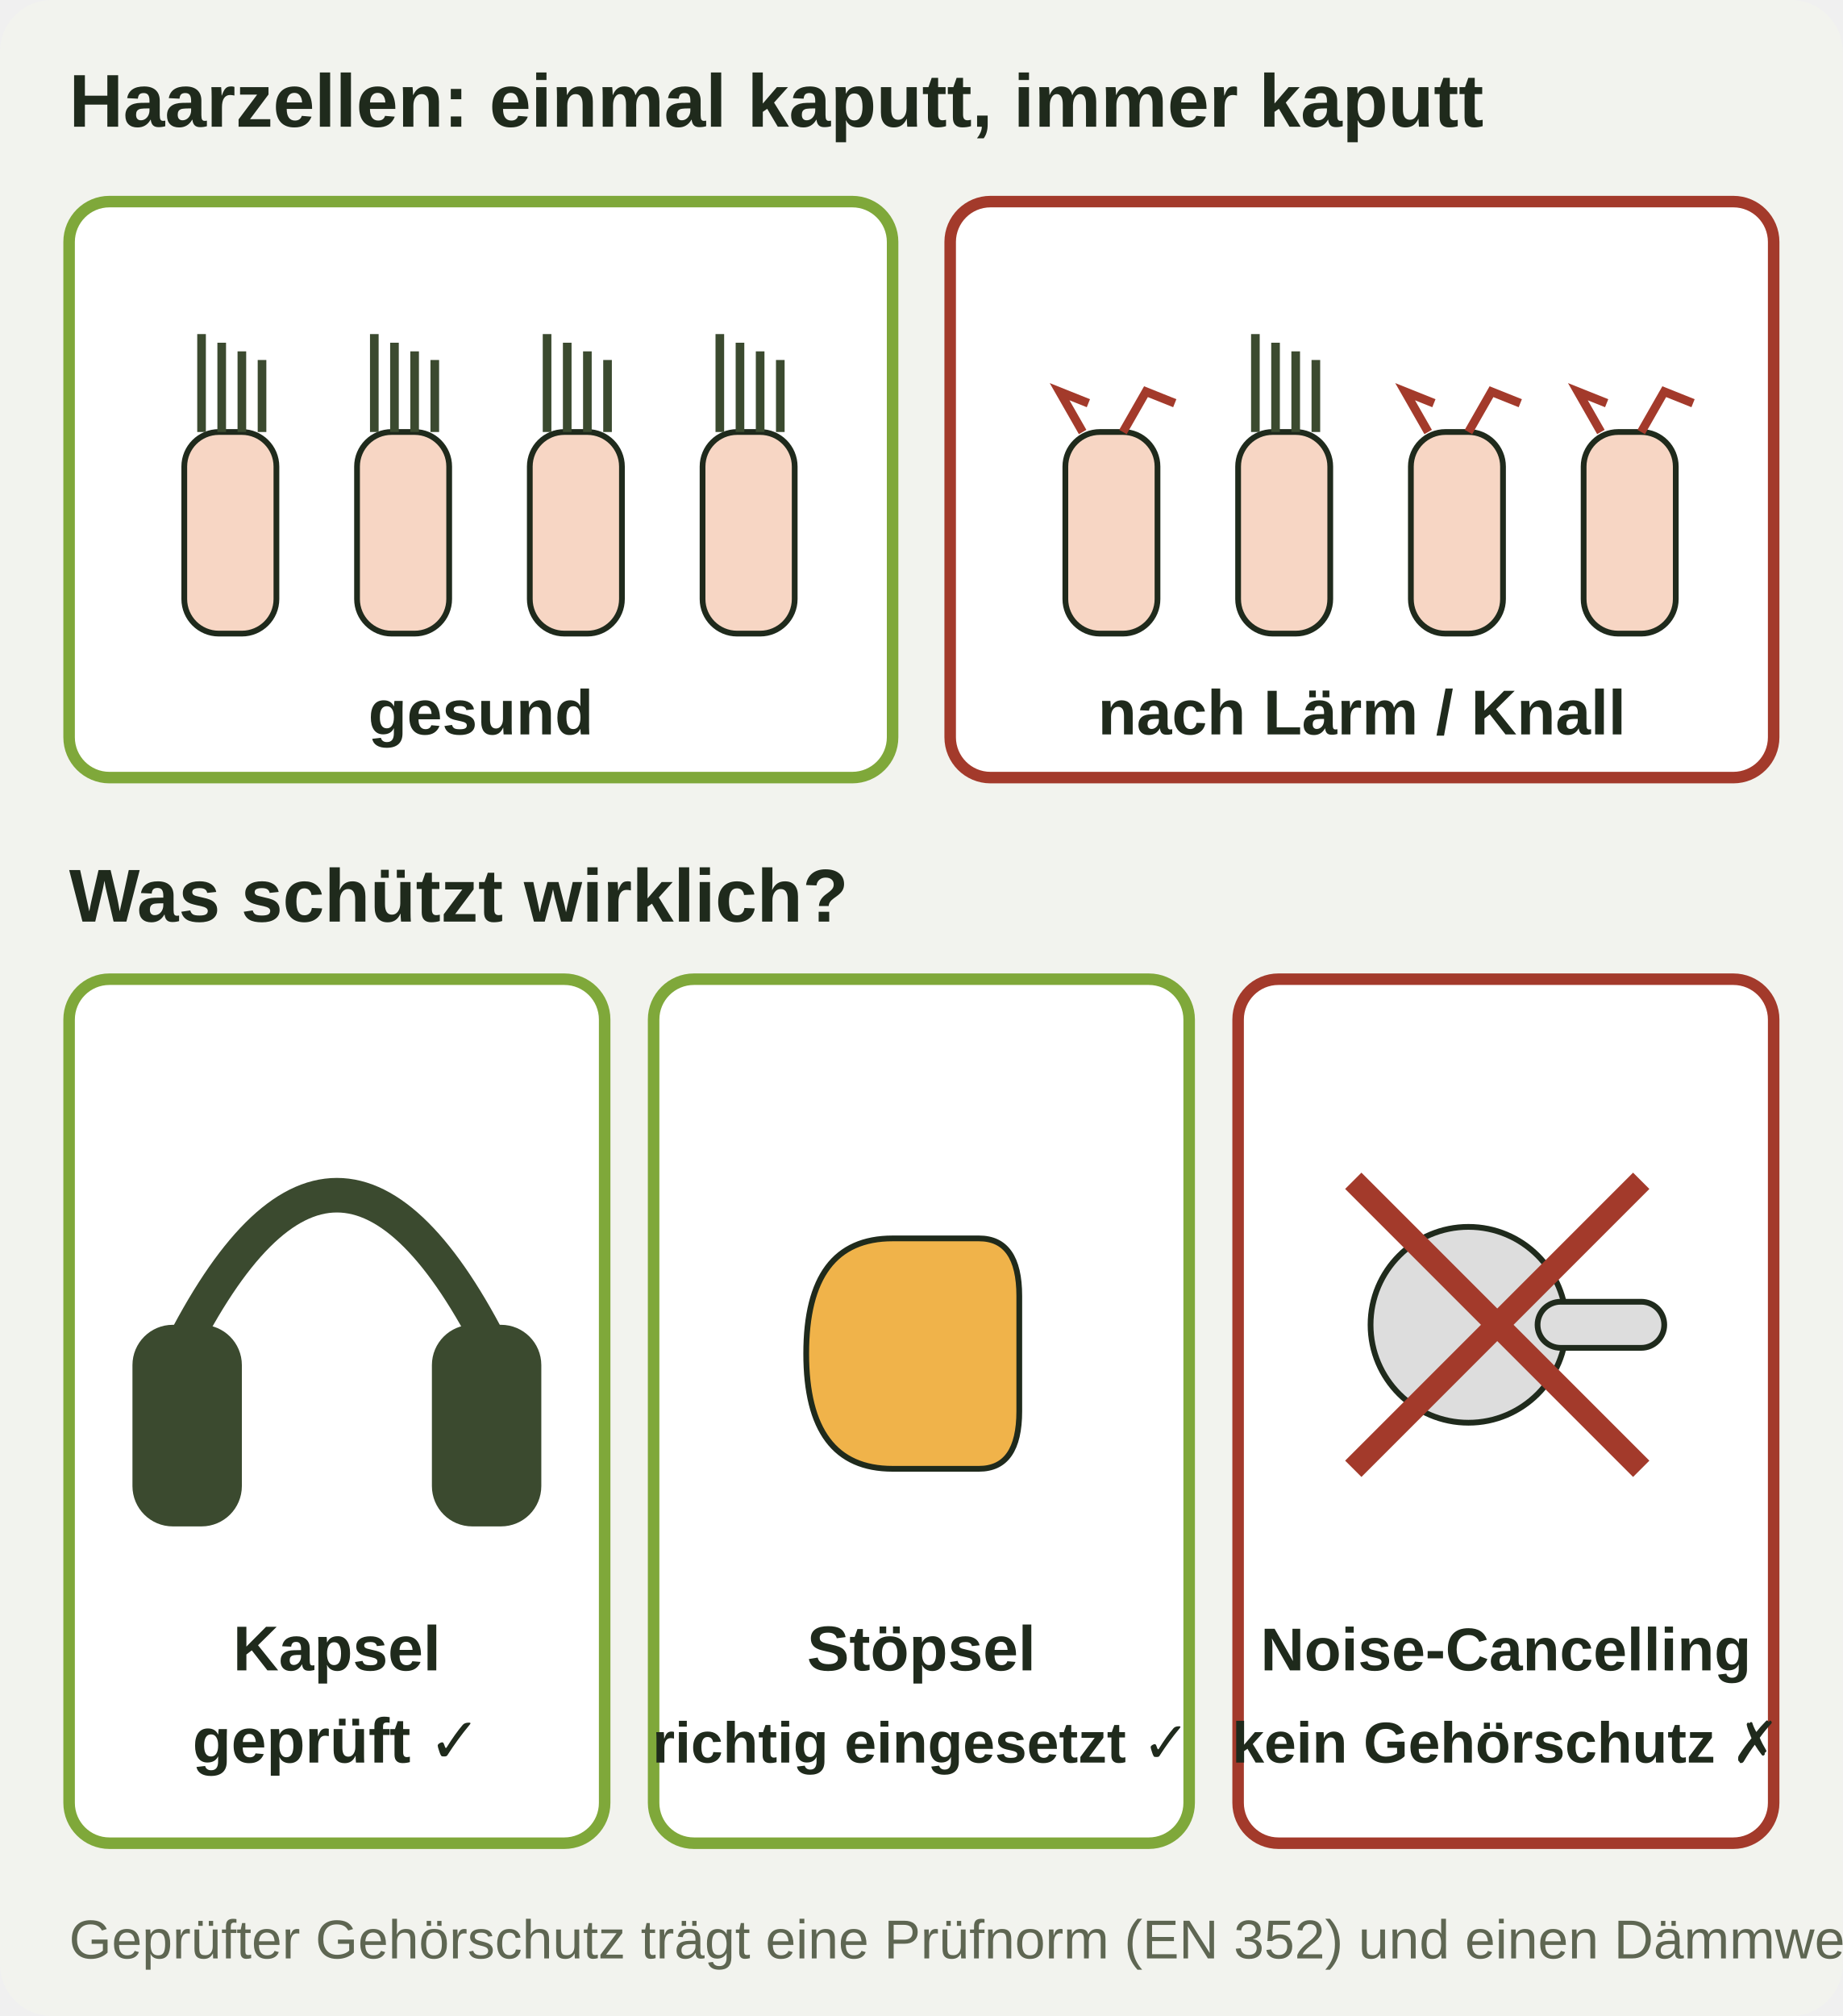
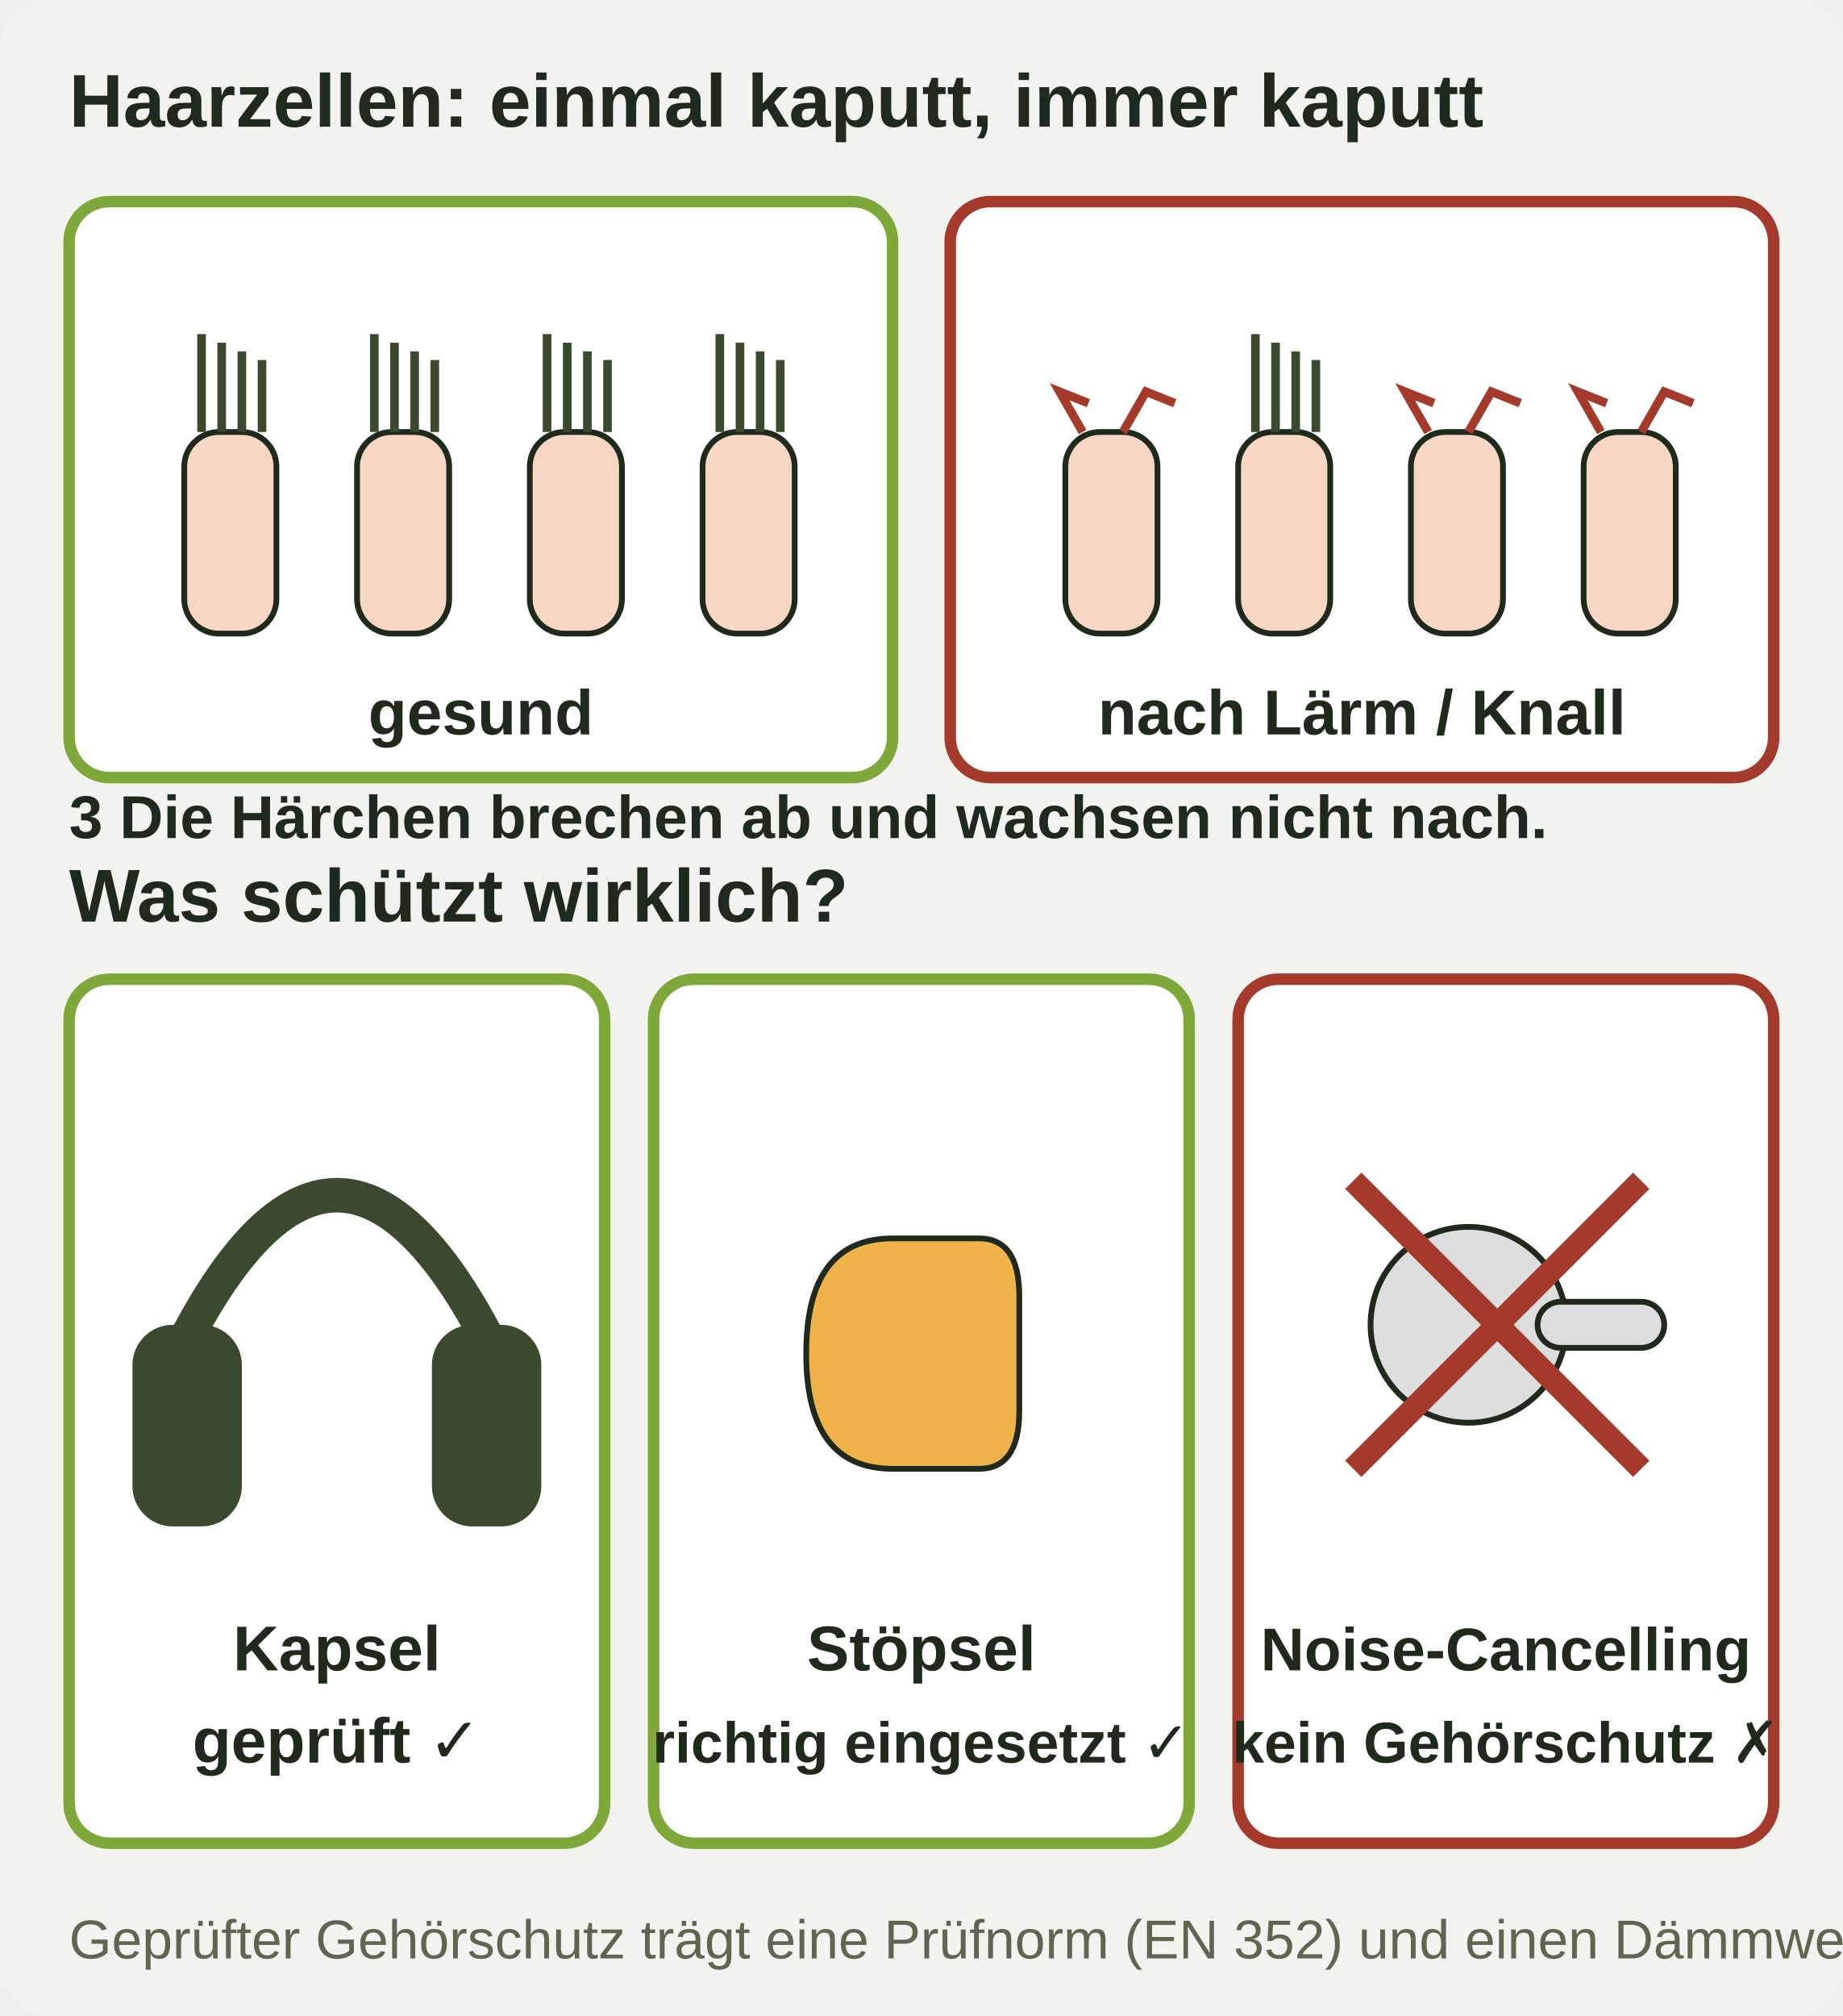
- <svg xmlns="http://www.w3.org/2000/svg" viewBox="0 0 640 700" width="640" height="700" role="img" aria-label="Gesunde und geschädigte Haarzellen, geeigneter und ungeeigneter Gehörschutz">
-   <style>text{font-family:'Source Sans 3','Carlito','Segoe UI',Arial,sans-serif;fill:#1F2A1C} .b{font-weight:700} .m{fill:#5E6652} </style>
+ <svg xmlns="http://www.w3.org/2000/svg" viewBox="0 0 640 700" width="640" height="700" role="img" aria-label="Animation: Starker Lärm trifft Haarzellen, die Härchen zittern und brechen ab; darunter geeigneter und ungeeigneter Gehörschutz">
+   <style>text{font-family:'Source Sans 3','Carlito','Segoe UI',Arial,sans-serif;fill:#1F2A1C} .b{font-weight:700} .m{fill:#5E6652} @media (prefers-reduced-motion: reduce){*{animation:none!important}}</style>
  <rect width="640" height="700" rx="18" fill="#F2F3EE" />
  <text x="24" y="44" font-size="26" text-anchor="start" class="b">Haarzellen: einmal kaputt, immer kaputt</text>
  <rect x="24" y="70" width="286" height="200" rx="14" fill="#fff" stroke="#7FA83A" stroke-width="4" />
  <rect x="330" y="70" width="286" height="200" rx="14" fill="#fff" stroke="#A33A2B" stroke-width="4" />
  <rect x="64" y="150" width="32" height="70" rx="12" fill="#F7D6C4" stroke="#1F2A1C" stroke-width="2" />
  <line x1="70" y1="150" x2="70" y2="116" stroke="#3B4A2F" stroke-width="3" />
  <line x1="77" y1="150" x2="77" y2="119" stroke="#3B4A2F" stroke-width="3" />
  <line x1="84" y1="150" x2="84" y2="122" stroke="#3B4A2F" stroke-width="3" />
  <line x1="91" y1="150" x2="91" y2="125" stroke="#3B4A2F" stroke-width="3" />
  <rect x="124" y="150" width="32" height="70" rx="12" fill="#F7D6C4" stroke="#1F2A1C" stroke-width="2" />
  <line x1="130" y1="150" x2="130" y2="116" stroke="#3B4A2F" stroke-width="3" />
  <line x1="137" y1="150" x2="137" y2="119" stroke="#3B4A2F" stroke-width="3" />
  <line x1="144" y1="150" x2="144" y2="122" stroke="#3B4A2F" stroke-width="3" />
  <line x1="151" y1="150" x2="151" y2="125" stroke="#3B4A2F" stroke-width="3" />
  <rect x="184" y="150" width="32" height="70" rx="12" fill="#F7D6C4" stroke="#1F2A1C" stroke-width="2" />
  <line x1="190" y1="150" x2="190" y2="116" stroke="#3B4A2F" stroke-width="3" />
  <line x1="197" y1="150" x2="197" y2="119" stroke="#3B4A2F" stroke-width="3" />
  <line x1="204" y1="150" x2="204" y2="122" stroke="#3B4A2F" stroke-width="3" />
  <line x1="211" y1="150" x2="211" y2="125" stroke="#3B4A2F" stroke-width="3" />
  <rect x="244" y="150" width="32" height="70" rx="12" fill="#F7D6C4" stroke="#1F2A1C" stroke-width="2" />
  <line x1="250" y1="150" x2="250" y2="116" stroke="#3B4A2F" stroke-width="3" />
  <line x1="257" y1="150" x2="257" y2="119" stroke="#3B4A2F" stroke-width="3" />
  <line x1="264" y1="150" x2="264" y2="122" stroke="#3B4A2F" stroke-width="3" />
  <line x1="271" y1="150" x2="271" y2="125" stroke="#3B4A2F" stroke-width="3" />
  <rect x="370" y="150" width="32" height="70" rx="12" fill="#F7D6C4" stroke="#1F2A1C" stroke-width="2" />
-   <path d="M376 150 l-8 -14 l10 4" fill="none" stroke="#A33A2B" stroke-width="3" />
-   <path d="M390 150 l8 -14 l10 4" fill="none" stroke="#A33A2B" stroke-width="3" />
+   <g opacity="1">
+     <path d="M376 150 l-8 -14 l10 4" fill="none" stroke="#A33A2B" stroke-width="3" />
+     <path d="M390 150 l8 -14 l10 4" fill="none" stroke="#A33A2B" stroke-width="3" />
+     <animate attributeName="opacity" values="0;0;1;1;0;0" keyTimes="0.000;0.400;0.460;0.960;0.985;1.000" dur="12s" repeatCount="indefinite" />
+   </g>
  <rect x="430" y="150" width="32" height="70" rx="12" fill="#F7D6C4" stroke="#1F2A1C" stroke-width="2" />
  <line x1="436" y1="150" x2="436" y2="116" stroke="#3B4A2F" stroke-width="3" />
  <line x1="443" y1="150" x2="443" y2="119" stroke="#3B4A2F" stroke-width="3" />
  <line x1="450" y1="150" x2="450" y2="122" stroke="#3B4A2F" stroke-width="3" />
  <line x1="457" y1="150" x2="457" y2="125" stroke="#3B4A2F" stroke-width="3" />
  <rect x="490" y="150" width="32" height="70" rx="12" fill="#F7D6C4" stroke="#1F2A1C" stroke-width="2" />
-   <path d="M496 150 l-8 -14 l10 4" fill="none" stroke="#A33A2B" stroke-width="3" />
-   <path d="M510 150 l8 -14 l10 4" fill="none" stroke="#A33A2B" stroke-width="3" />
+   <g opacity="1">
+     <path d="M496 150 l-8 -14 l10 4" fill="none" stroke="#A33A2B" stroke-width="3" />
+     <path d="M510 150 l8 -14 l10 4" fill="none" stroke="#A33A2B" stroke-width="3" />
+     <animate attributeName="opacity" values="0;0;1;1;0;0" keyTimes="0.000;0.400;0.460;0.960;0.985;1.000" dur="12s" repeatCount="indefinite" />
+   </g>
  <rect x="550" y="150" width="32" height="70" rx="12" fill="#F7D6C4" stroke="#1F2A1C" stroke-width="2" />
-   <path d="M556 150 l-8 -14 l10 4" fill="none" stroke="#A33A2B" stroke-width="3" />
-   <path d="M570 150 l8 -14 l10 4" fill="none" stroke="#A33A2B" stroke-width="3" />
+   <g opacity="1">
+     <path d="M556 150 l-8 -14 l10 4" fill="none" stroke="#A33A2B" stroke-width="3" />
+     <path d="M570 150 l8 -14 l10 4" fill="none" stroke="#A33A2B" stroke-width="3" />
+     <animate attributeName="opacity" values="0;0;1;1;0;0" keyTimes="0.000;0.400;0.460;0.960;0.985;1.000" dur="12s" repeatCount="indefinite" />
+   </g>
  <text x="167" y="255" font-size="22" text-anchor="middle" class="b" fill="#7FA83A">gesund</text>
  <text x="473" y="255" font-size="22" text-anchor="middle" class="b" fill="#A33A2B">nach Lärm / Knall</text>
+   <g>
+     <g opacity="0">
+       <g transform="rotate(0 386 150)">
+         <line x1="376" y1="150" x2="376" y2="116" stroke="#3B4A2F" stroke-width="3" />
+         <line x1="383" y1="150" x2="383" y2="119" stroke="#3B4A2F" stroke-width="3" />
+         <line x1="390" y1="150" x2="390" y2="122" stroke="#3B4A2F" stroke-width="3" />
+         <line x1="397" y1="150" x2="397" y2="125" stroke="#3B4A2F" stroke-width="3" />
+         <animateTransform attributeName="transform" type="rotate" values="0 386 150;0 386 150;9 386 150;-9 386 150;9 386 150;-9 386 150;9 386 150;-9 386 150;9 386 150;-9 386 150;9 386 150;-9 386 150;0 386 150;0 386 150;0 386 150;0 386 150" keyTimes="0.000;0.170;0.180;0.200;0.220;0.240;0.260;0.280;0.300;0.320;0.340;0.360;0.370;0.960;0.985;1.000" dur="12s" repeatCount="indefinite" />
+       </g>
+       <animate attributeName="opacity" values="1;1;0;0;1;1" keyTimes="0.000;0.380;0.410;0.960;0.985;1.000" dur="12s" repeatCount="indefinite" />
+     </g>
+     <g opacity="0">
+       <g transform="rotate(0 506 150)">
+         <line x1="496" y1="150" x2="496" y2="116" stroke="#3B4A2F" stroke-width="3" />
+         <line x1="503" y1="150" x2="503" y2="119" stroke="#3B4A2F" stroke-width="3" />
+         <line x1="510" y1="150" x2="510" y2="122" stroke="#3B4A2F" stroke-width="3" />
+         <line x1="517" y1="150" x2="517" y2="125" stroke="#3B4A2F" stroke-width="3" />
+         <animateTransform attributeName="transform" type="rotate" values="0 506 150;0 506 150;9 506 150;-9 506 150;9 506 150;-9 506 150;9 506 150;-9 506 150;9 506 150;-9 506 150;9 506 150;-9 506 150;0 506 150;0 506 150;0 506 150;0 506 150" keyTimes="0.000;0.170;0.180;0.200;0.220;0.240;0.260;0.280;0.300;0.320;0.340;0.360;0.370;0.960;0.985;1.000" dur="12s" repeatCount="indefinite" />
+       </g>
+       <animate attributeName="opacity" values="1;1;0;0;1;1" keyTimes="0.000;0.380;0.410;0.960;0.985;1.000" dur="12s" repeatCount="indefinite" />
+     </g>
+     <g opacity="0">
+       <g transform="rotate(0 566 150)">
+         <line x1="556" y1="150" x2="556" y2="116" stroke="#3B4A2F" stroke-width="3" />
+         <line x1="563" y1="150" x2="563" y2="119" stroke="#3B4A2F" stroke-width="3" />
+         <line x1="570" y1="150" x2="570" y2="122" stroke="#3B4A2F" stroke-width="3" />
+         <line x1="577" y1="150" x2="577" y2="125" stroke="#3B4A2F" stroke-width="3" />
+         <animateTransform attributeName="transform" type="rotate" values="0 566 150;0 566 150;9 566 150;-9 566 150;9 566 150;-9 566 150;9 566 150;-9 566 150;9 566 150;-9 566 150;9 566 150;-9 566 150;0 566 150;0 566 150;0 566 150;0 566 150" keyTimes="0.000;0.170;0.180;0.200;0.220;0.240;0.260;0.280;0.300;0.320;0.340;0.360;0.370;0.960;0.985;1.000" dur="12s" repeatCount="indefinite" />
+       </g>
+       <animate attributeName="opacity" values="1;1;0;0;1;1" keyTimes="0.000;0.380;0.410;0.960;0.985;1.000" dur="12s" repeatCount="indefinite" />
+     </g>
+     <g opacity="0">
+       <g transform="translate(0 112)">
+         <path d="M410 0 Q473 -16 536 0" fill="none" stroke="#A33A2B" stroke-width="5" stroke-linecap="round" />
+         <animateTransform attributeName="transform" type="translate" values="0 86;0 86;0 112;0 112;0 86;0 86" keyTimes="0.000;0.160;0.260;0.960;0.985;1.000" dur="12s" repeatCount="indefinite" />
+       </g>
+       <animate attributeName="opacity" values="0;0;1;1;0;0;0;0" keyTimes="0.000;0.160;0.170;0.240;0.260;0.960;0.985;1.000" dur="12s" repeatCount="indefinite" />
+     </g>
+     <g opacity="0">
+       <g transform="translate(0 112)">
+         <path d="M410 0 Q473 -16 536 0" fill="none" stroke="#A33A2B" stroke-width="5" stroke-linecap="round" />
+         <animateTransform attributeName="transform" type="translate" values="0 86;0 86;0 112;0 112;0 86;0 86" keyTimes="0.000;0.230;0.330;0.960;0.985;1.000" dur="12s" repeatCount="indefinite" />
+       </g>
+       <animate attributeName="opacity" values="0;0;1;1;0;0;0;0" keyTimes="0.000;0.230;0.240;0.310;0.330;0.960;0.985;1.000" dur="12s" repeatCount="indefinite" />
+     </g>
+     <g opacity="0">
+       <g transform="translate(0 112)">
+         <path d="M410 0 Q473 -16 536 0" fill="none" stroke="#A33A2B" stroke-width="5" stroke-linecap="round" />
+         <animateTransform attributeName="transform" type="translate" values="0 86;0 86;0 112;0 112;0 86;0 86" keyTimes="0.000;0.300;0.400;0.960;0.985;1.000" dur="12s" repeatCount="indefinite" />
+       </g>
+       <animate attributeName="opacity" values="0;0;1;1;0;0;0;0" keyTimes="0.000;0.300;0.310;0.380;0.400;0.960;0.985;1.000" dur="12s" repeatCount="indefinite" />
+     </g>
+     <g opacity="0">
+       <text x="24" y="291" font-size="21" text-anchor="start" class="b">1  Gesunde Haarzellen mit Härchen.</text>
+       <animate attributeName="opacity" values="0;0;1;1;0;0;0;0" keyTimes="0.000;0.000;0.020;0.150;0.170;0.960;0.985;1.000" dur="12s" repeatCount="indefinite" />
+     </g>
+     <g opacity="0">
+       <text x="24" y="291" font-size="21" text-anchor="start" class="b" fill="#A33A2B">2  Starker Lärm trifft sie: Die Härchen zittern.</text>
+       <animate attributeName="opacity" values="0;0;1;1;0;0;0;0" keyTimes="0.000;0.160;0.180;0.390;0.410;0.960;0.985;1.000" dur="12s" repeatCount="indefinite" />
+     </g>
+     <g opacity="1">
+       <text x="24" y="291" font-size="21" text-anchor="start" class="b" fill="#A33A2B">3  Die Härchen brechen ab und wachsen nicht nach.</text>
+       <animate attributeName="opacity" values="0;0;1;1;0;0" keyTimes="0.000;0.400;0.420;0.960;0.985;1.000" dur="12s" repeatCount="indefinite" />
+     </g>
+     <animate attributeName="opacity" values="1;1;0;0;1" keyTimes="0;0.920;0.96;0.985;1" dur="12s" repeatCount="indefinite" />
+   </g>
  <text x="24" y="320" font-size="26" text-anchor="start" class="b">Was schützt wirklich?</text>
  <rect x="24" y="340" width="186" height="300" rx="14" fill="#fff" stroke="#7FA83A" stroke-width="4" />
  <path d="M62 470 Q117 360 172 470" fill="none" stroke="#3B4A2F" stroke-width="12" />
  <rect x="46" y="460" width="38" height="70" rx="14" fill="#3B4A2F" />
  <rect x="150" y="460" width="38" height="70" rx="14" fill="#3B4A2F" />
  <text x="117" y="580" font-size="22" text-anchor="middle" class="b">Kapsel</text>
  <text x="117" y="612" font-size="22" text-anchor="middle" class="b" fill="#7FA83A">geprüft ✓</text>
  <rect x="227" y="340" width="186" height="300" rx="14" fill="#fff" stroke="#7FA83A" stroke-width="4" />
  <path d="M280 470 q0 -40 30 -40 h30 q14 0 14 20 v40 q0 20 -14 20 h-30 q-30 0 -30 -40z" fill="#F0B34A" stroke="#1F2A1C" stroke-width="2" />
  <text x="320" y="580" font-size="22" text-anchor="middle" class="b">Stöpsel</text>
  <text x="320" y="612" font-size="20" text-anchor="middle" class="b" fill="#7FA83A">richtig eingesetzt ✓</text>
  <rect x="430" y="340" width="186" height="300" rx="14" fill="#fff" stroke="#A33A2B" stroke-width="4" />
  <circle cx="510" cy="460" r="34" fill="#DDD" stroke="#1F2A1C" stroke-width="2" />
  <rect x="534" y="452" width="44" height="16" rx="8" fill="#DDD" stroke="#1F2A1C" stroke-width="2" />
  <line x1="470" y1="410" x2="570" y2="510" stroke="#A33A2B" stroke-width="8" />
  <line x1="570" y1="410" x2="470" y2="510" stroke="#A33A2B" stroke-width="8" />
  <text x="523" y="580" font-size="21" text-anchor="middle" class="b">Noise-Cancelling</text>
  <text x="523" y="612" font-size="20" text-anchor="middle" class="b" fill="#A33A2B">kein Gehörschutz ✗</text>
  <text x="24" y="680" font-size="19" text-anchor="start" class="m">Geprüfter Gehörschutz trägt eine Prüfnorm (EN 352) und einen Dämmwert.</text>
</svg>
